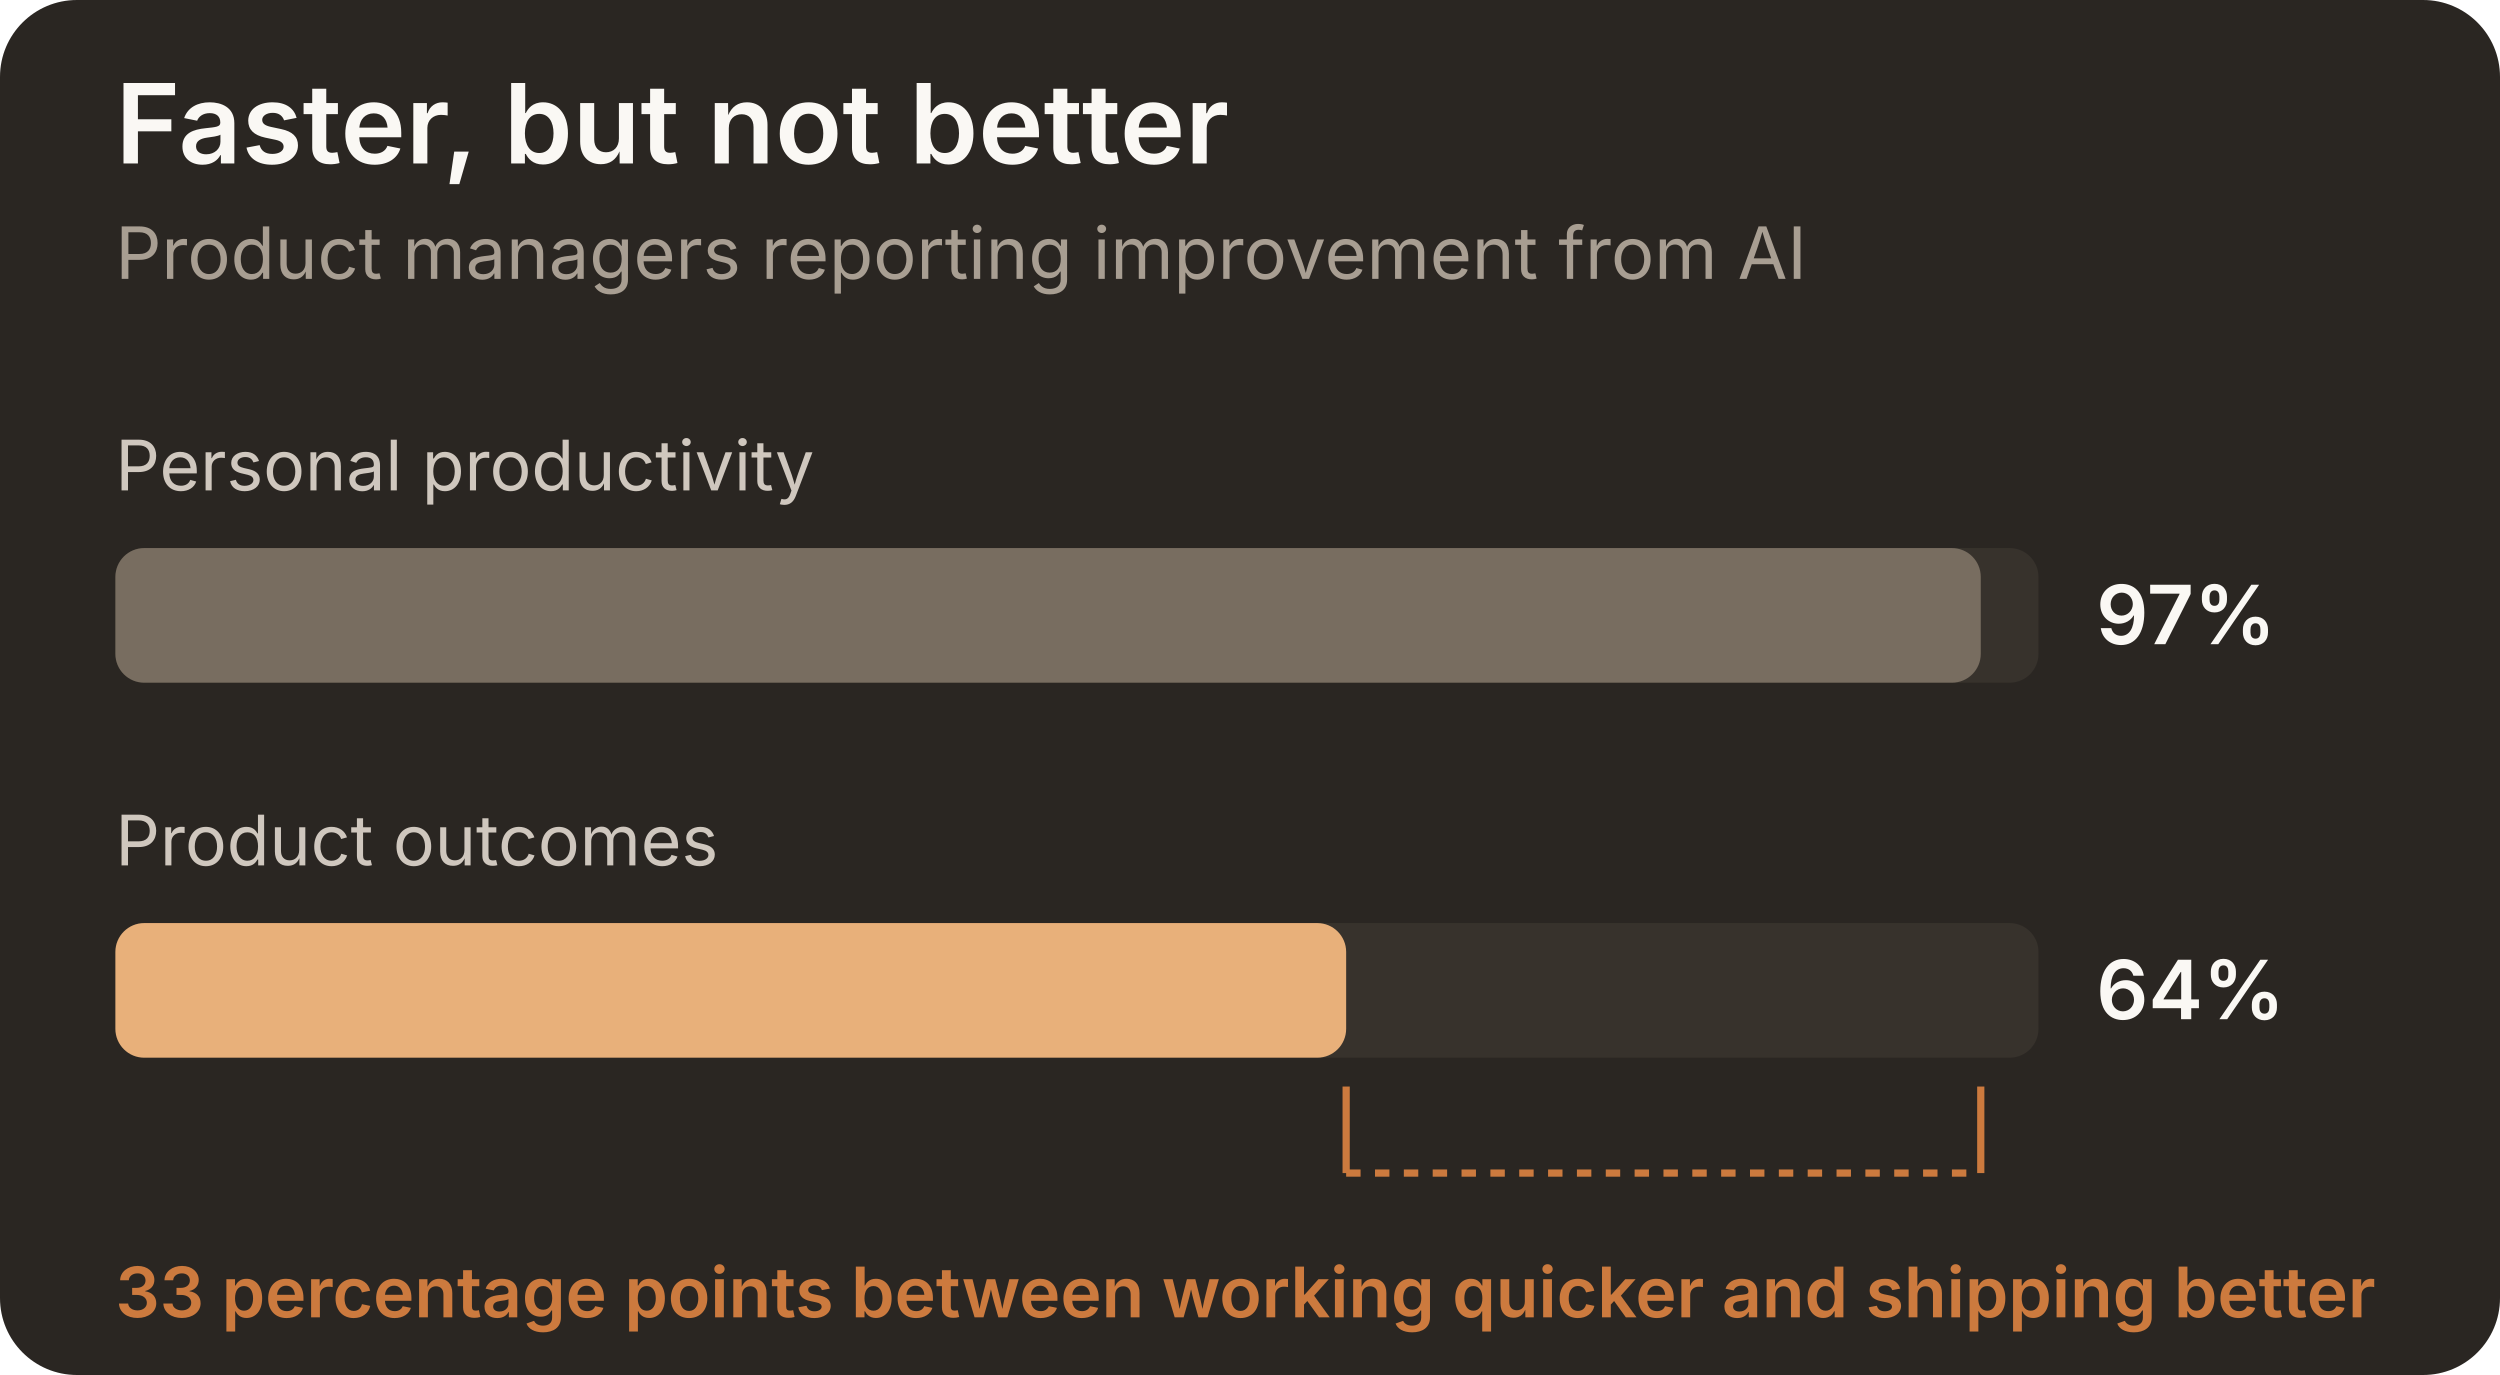
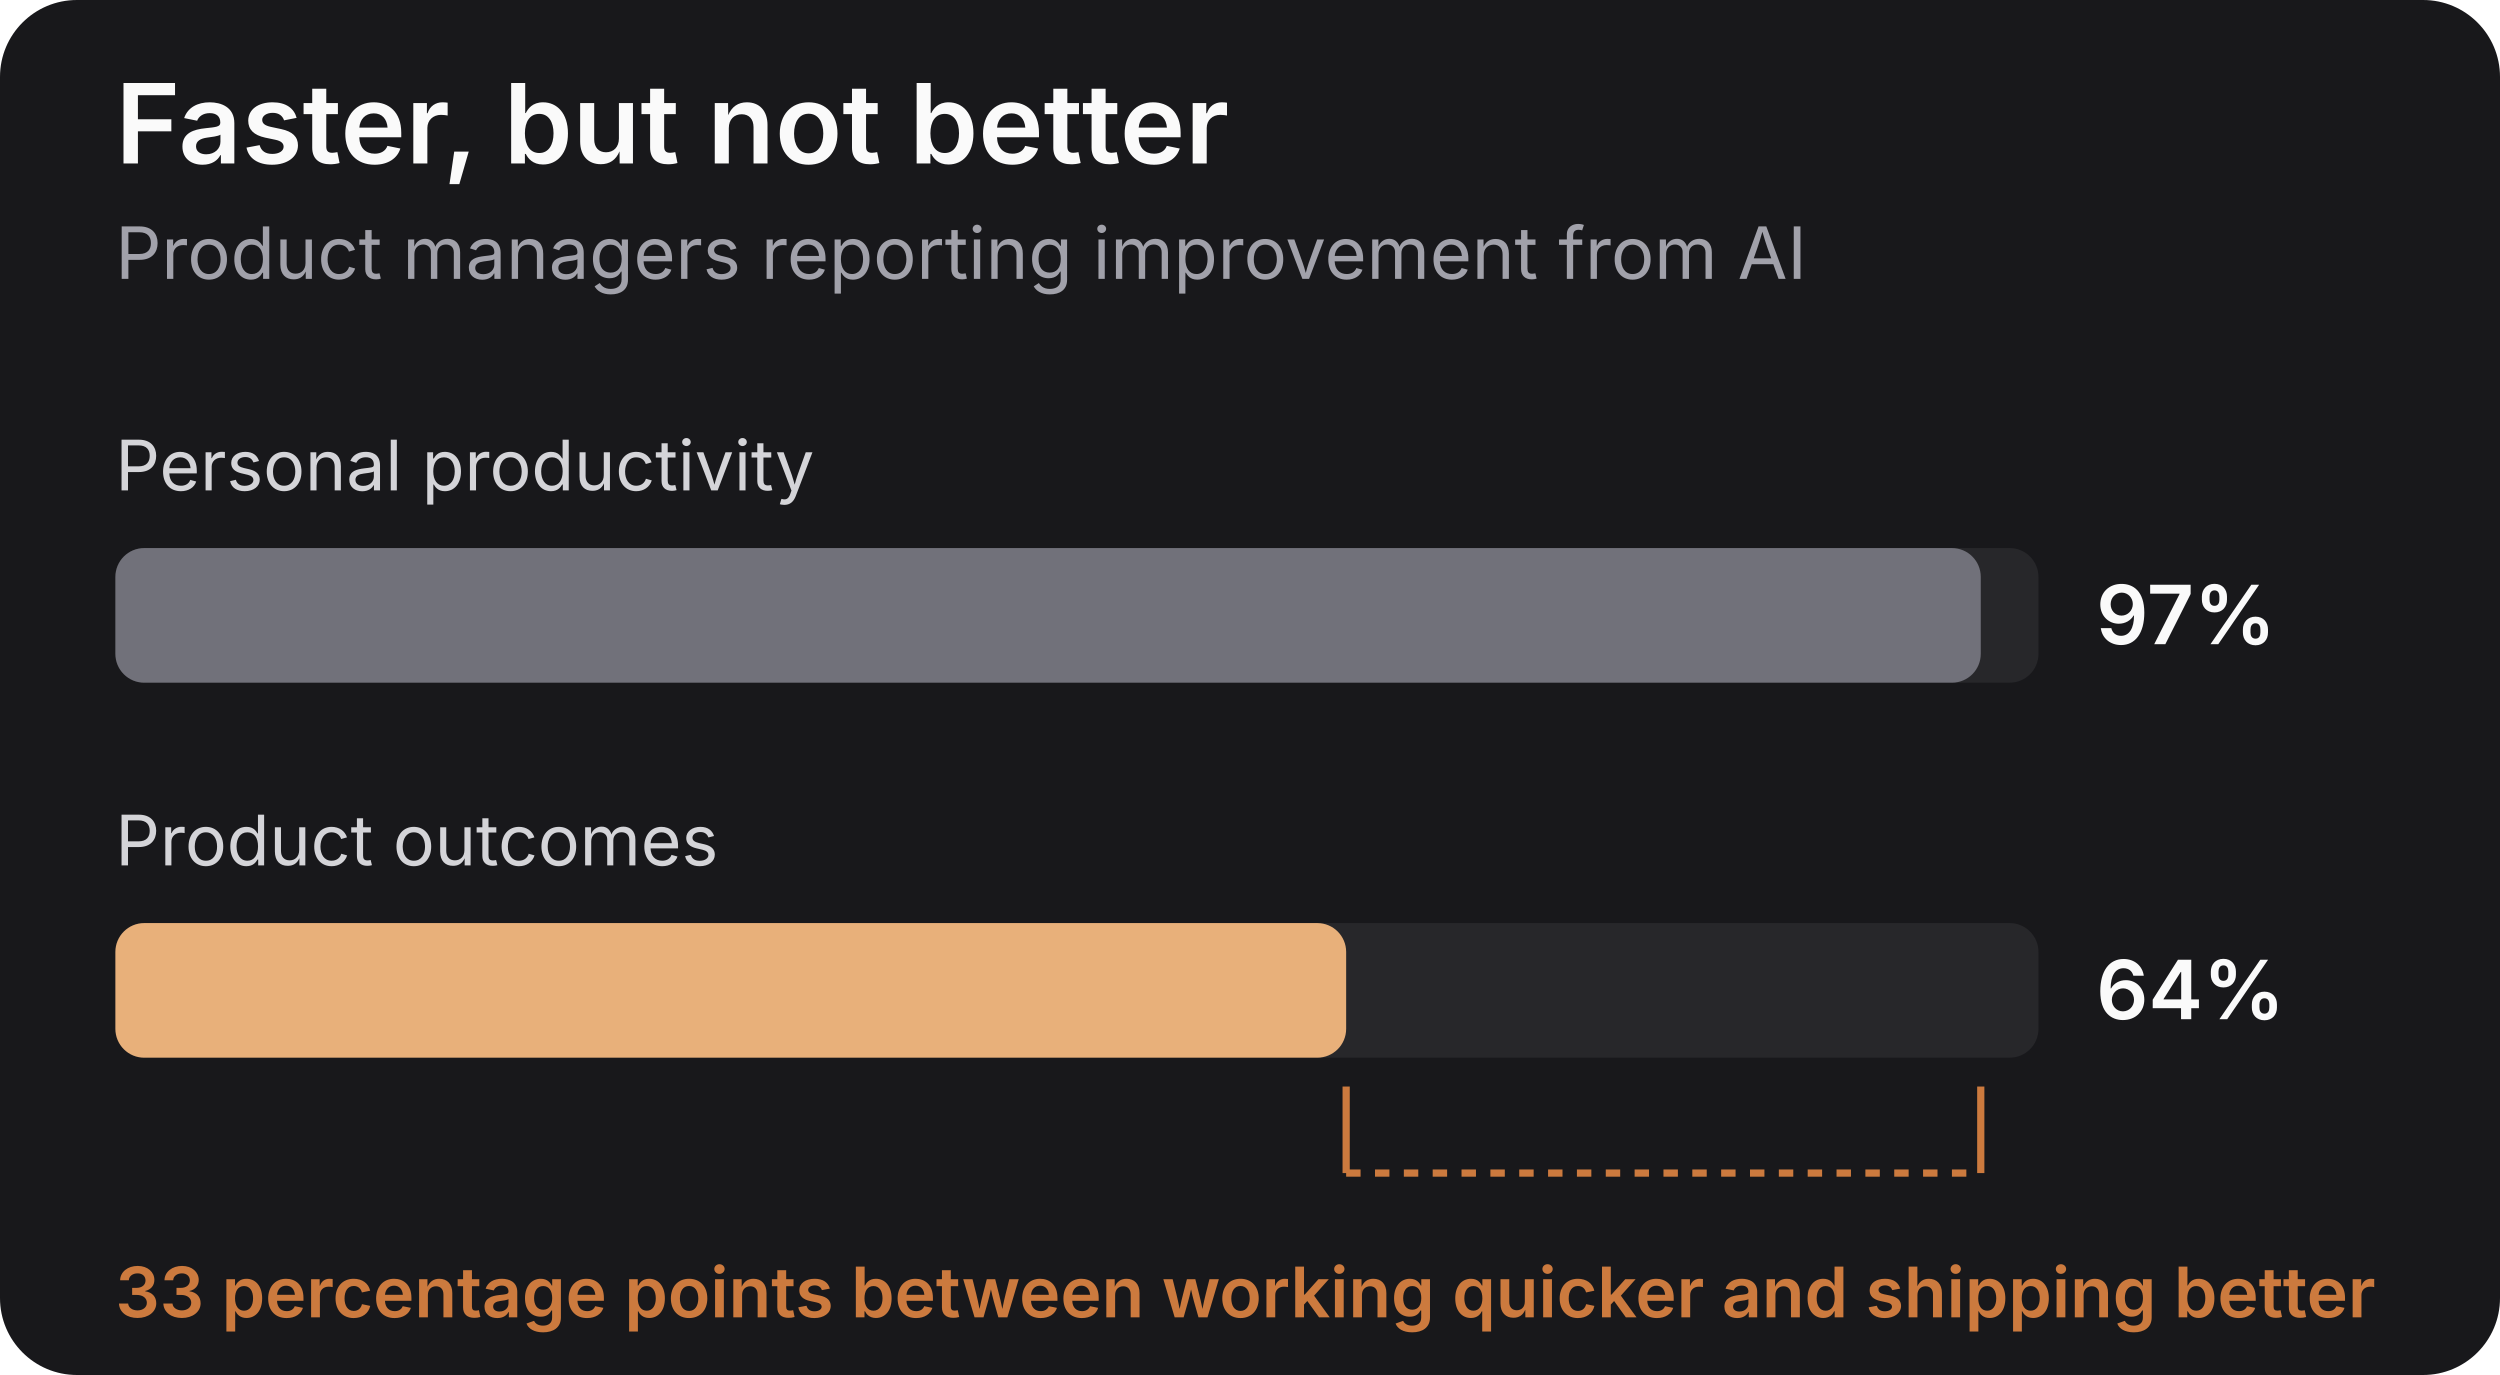
<svg xmlns="http://www.w3.org/2000/svg" width="520" height="286" viewBox="0 0 520 286" role="img" aria-label="Faster but not better. 97 percent of product managers report improved personal productivity from AI, while 64 percent report improved product outcomes such as more revenue or faster time to market. A gap of 33 percentage points. Source: Product Focus 2026 Survey of the Product Management Profession, 677 respondents across 40 countries.">
-   <rect x="0" y="0" width="520" height="286" rx="16" fill="#2a2622" />
-   <text x="24" y="34" font-family="'Inter', system-ui, -apple-system, sans-serif" font-size="23" fill="#faf8f4" font-weight="600">Faster, but not better</text>
-   <text x="24" y="58" font-family="'Inter', system-ui, -apple-system, sans-serif" font-size="15" fill="#a89e92">Product managers reporting improvement from AI</text>
-   <text x="24" y="102" font-family="'Inter', system-ui, -apple-system, sans-serif" font-size="14.5" fill="#cfc7be">Personal productivity</text>
-   <rect x="24" y="114" width="400" height="28" rx="6" fill="#37322c" />
-   <rect x="24" y="114" width="388" height="28" rx="6" fill="#786d60" />
-   <text x="436" y="134" font-family="'Inter', system-ui, -apple-system, sans-serif" font-size="17" fill="#faf8f4" font-weight="600">97%</text>
-   <text x="24" y="180" font-family="'Inter', system-ui, -apple-system, sans-serif" font-size="14.5" fill="#cfc7be">Product outcomes</text>
-   <rect x="24" y="192" width="400" height="28" rx="6" fill="#37322c" />
+   <rect x="0" y="0" width="520" height="286" rx="16" fill="#18181b" />
+   <text x="24" y="34" font-family="'Inter', system-ui, -apple-system, sans-serif" font-size="23" fill="#fafafa" font-weight="600">Faster, but not better</text>
+   <text x="24" y="58" font-family="'Inter', system-ui, -apple-system, sans-serif" font-size="15" fill="#a1a1aa">Product managers reporting improvement from AI</text>
+   <text x="24" y="102" font-family="'Inter', system-ui, -apple-system, sans-serif" font-size="14.5" fill="#d4d4d8">Personal productivity</text>
+   <rect x="24" y="114" width="400" height="28" rx="6" fill="#27272a" />
+   <rect x="24" y="114" width="388" height="28" rx="6" fill="#71717a" />
+   <text x="436" y="134" font-family="'Inter', system-ui, -apple-system, sans-serif" font-size="17" fill="#fafafa" font-weight="600">97%</text>
+   <text x="24" y="180" font-family="'Inter', system-ui, -apple-system, sans-serif" font-size="14.5" fill="#d4d4d8">Product outcomes</text>
+   <rect x="24" y="192" width="400" height="28" rx="6" fill="#27272a" />
  <rect x="24" y="192" width="256" height="28" rx="6" fill="#e8b07a" />
-   <text x="436" y="212" font-family="'Inter', system-ui, -apple-system, sans-serif" font-size="17" fill="#faf8f4" font-weight="600">64%</text>
+   <text x="436" y="212" font-family="'Inter', system-ui, -apple-system, sans-serif" font-size="17" fill="#fafafa" font-weight="600">64%</text>
  <path d="M280,226 L280,244" stroke="#cc7a3e" stroke-width="1.5" />
  <path d="M412,226 L412,244" stroke="#cc7a3e" stroke-width="1.5" />
  <path d="M280,244 L412,244" stroke="#cc7a3e" stroke-width="1.5" stroke-dasharray="3 3" />
  <text x="24" y="274" font-family="'Inter', system-ui, -apple-system, sans-serif" font-size="14.5" fill="#cc7a3e" font-weight="600">33 percentage points between working quicker and shipping better</text>
</svg>
